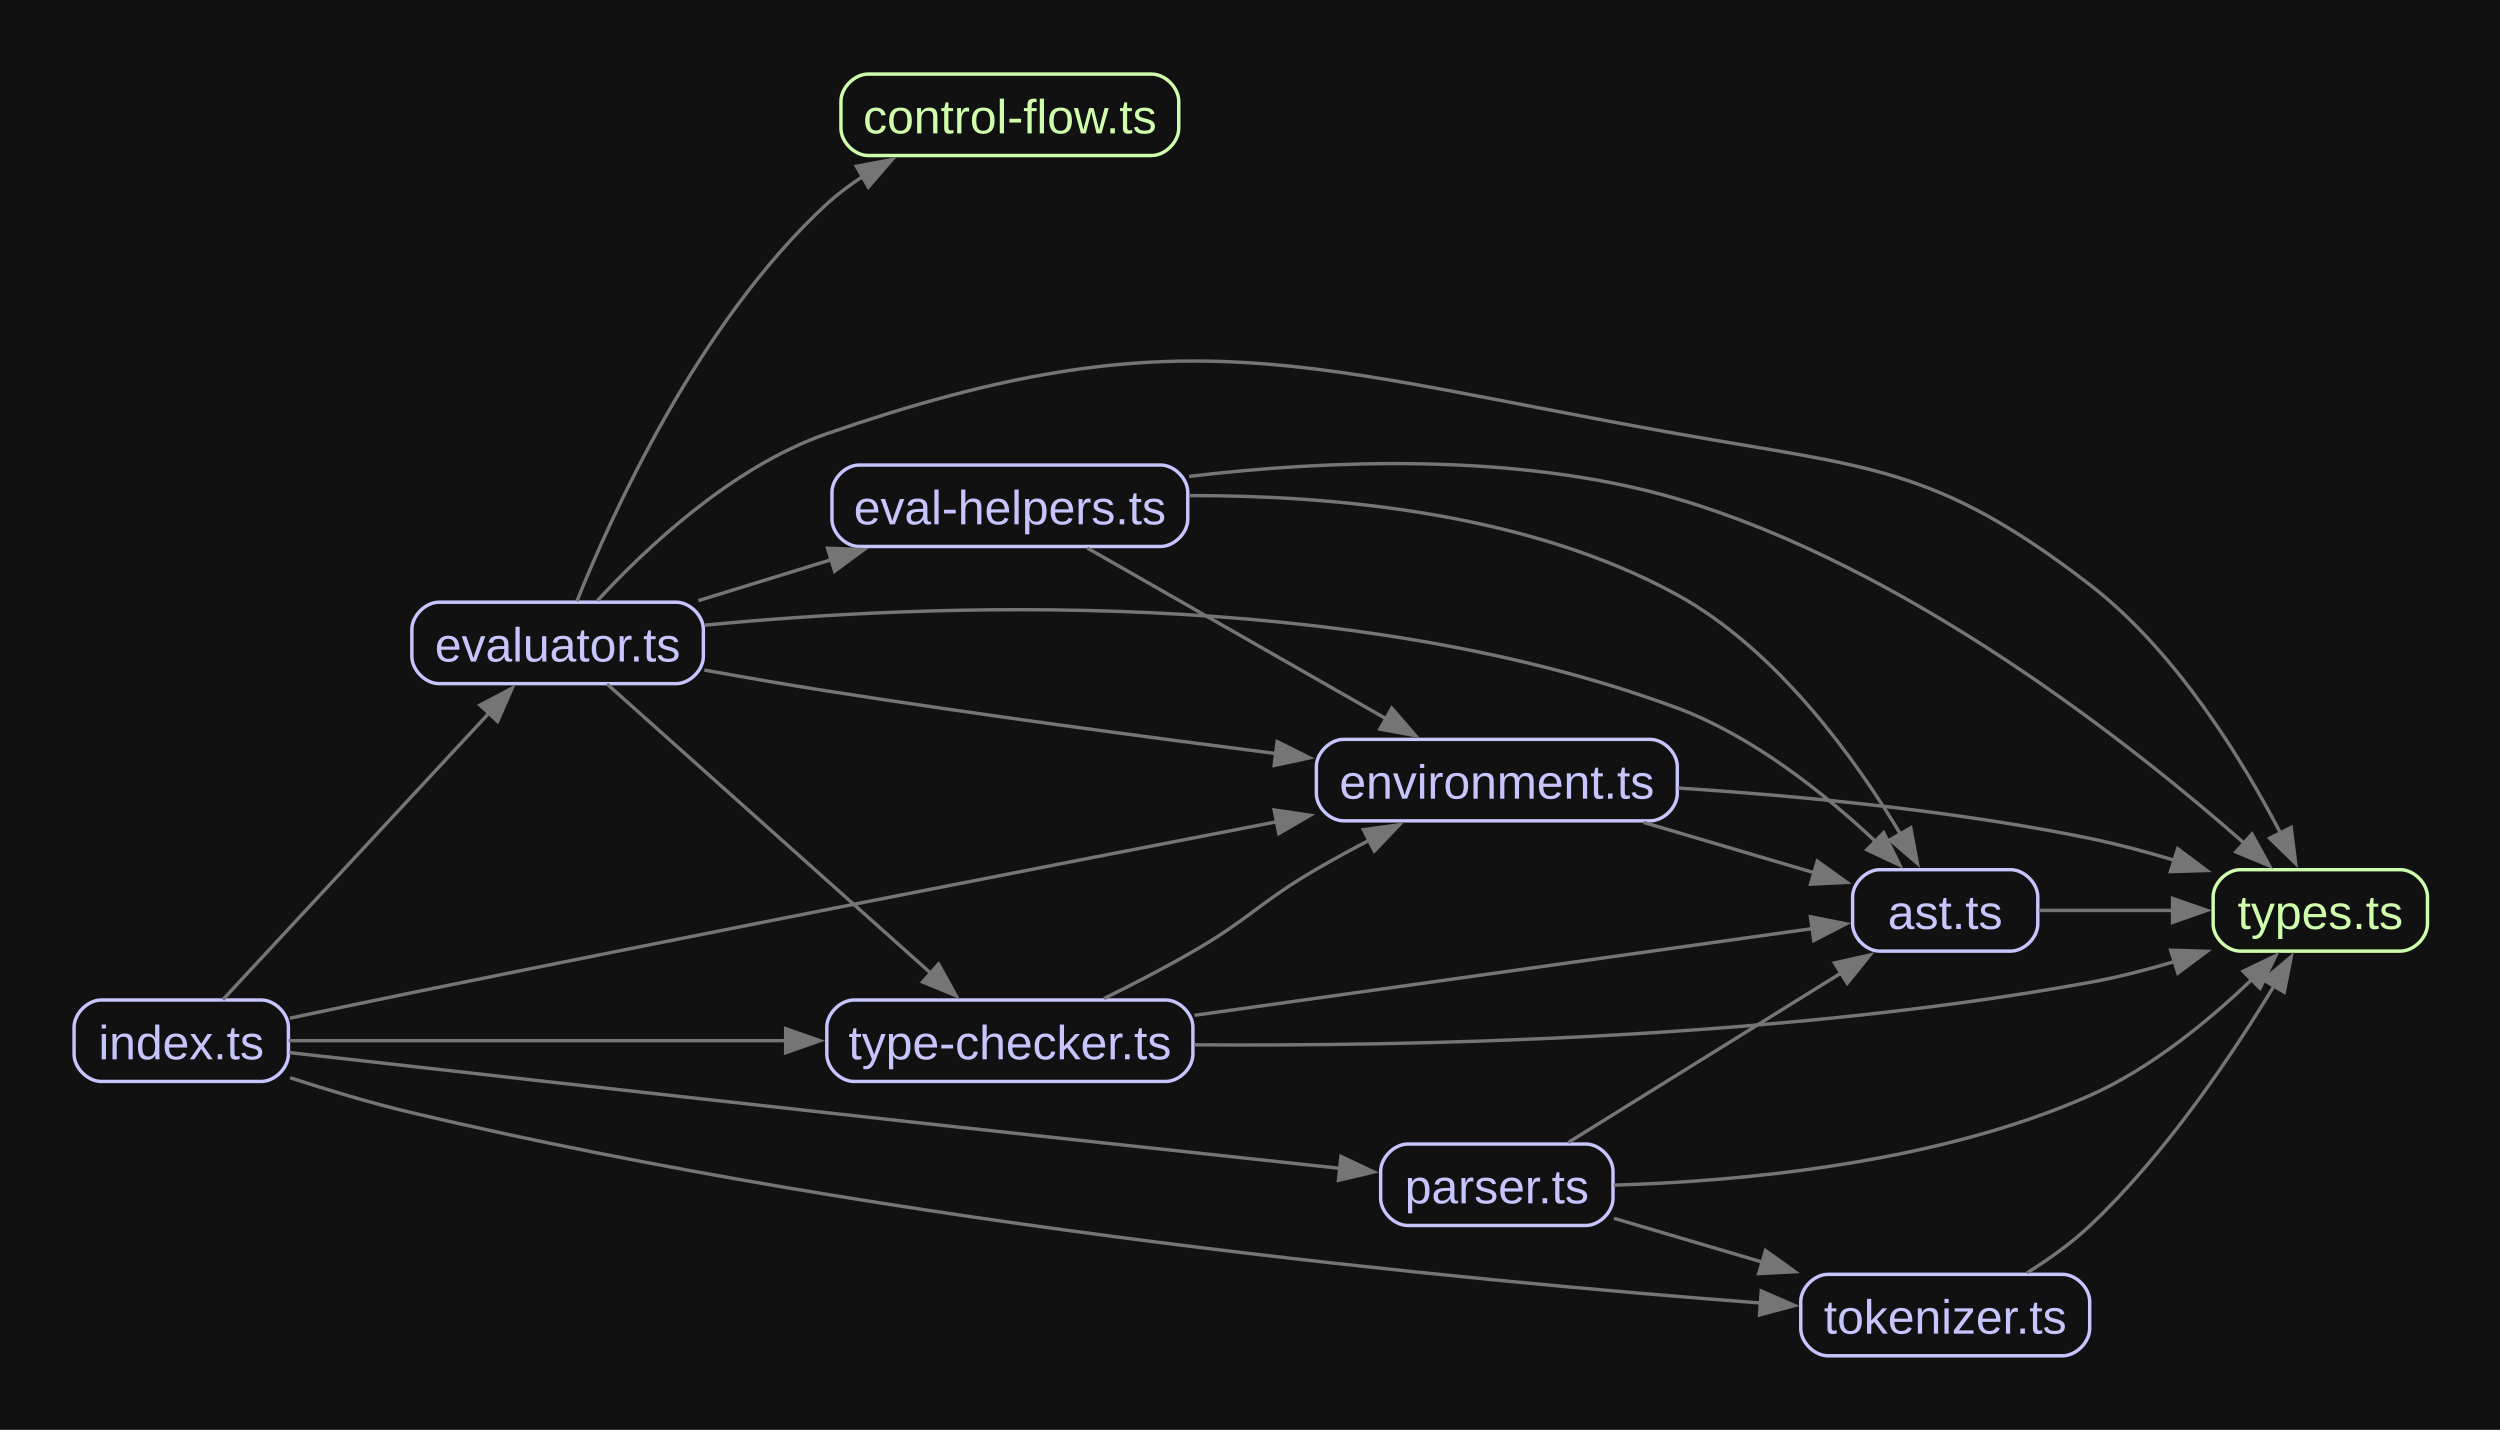
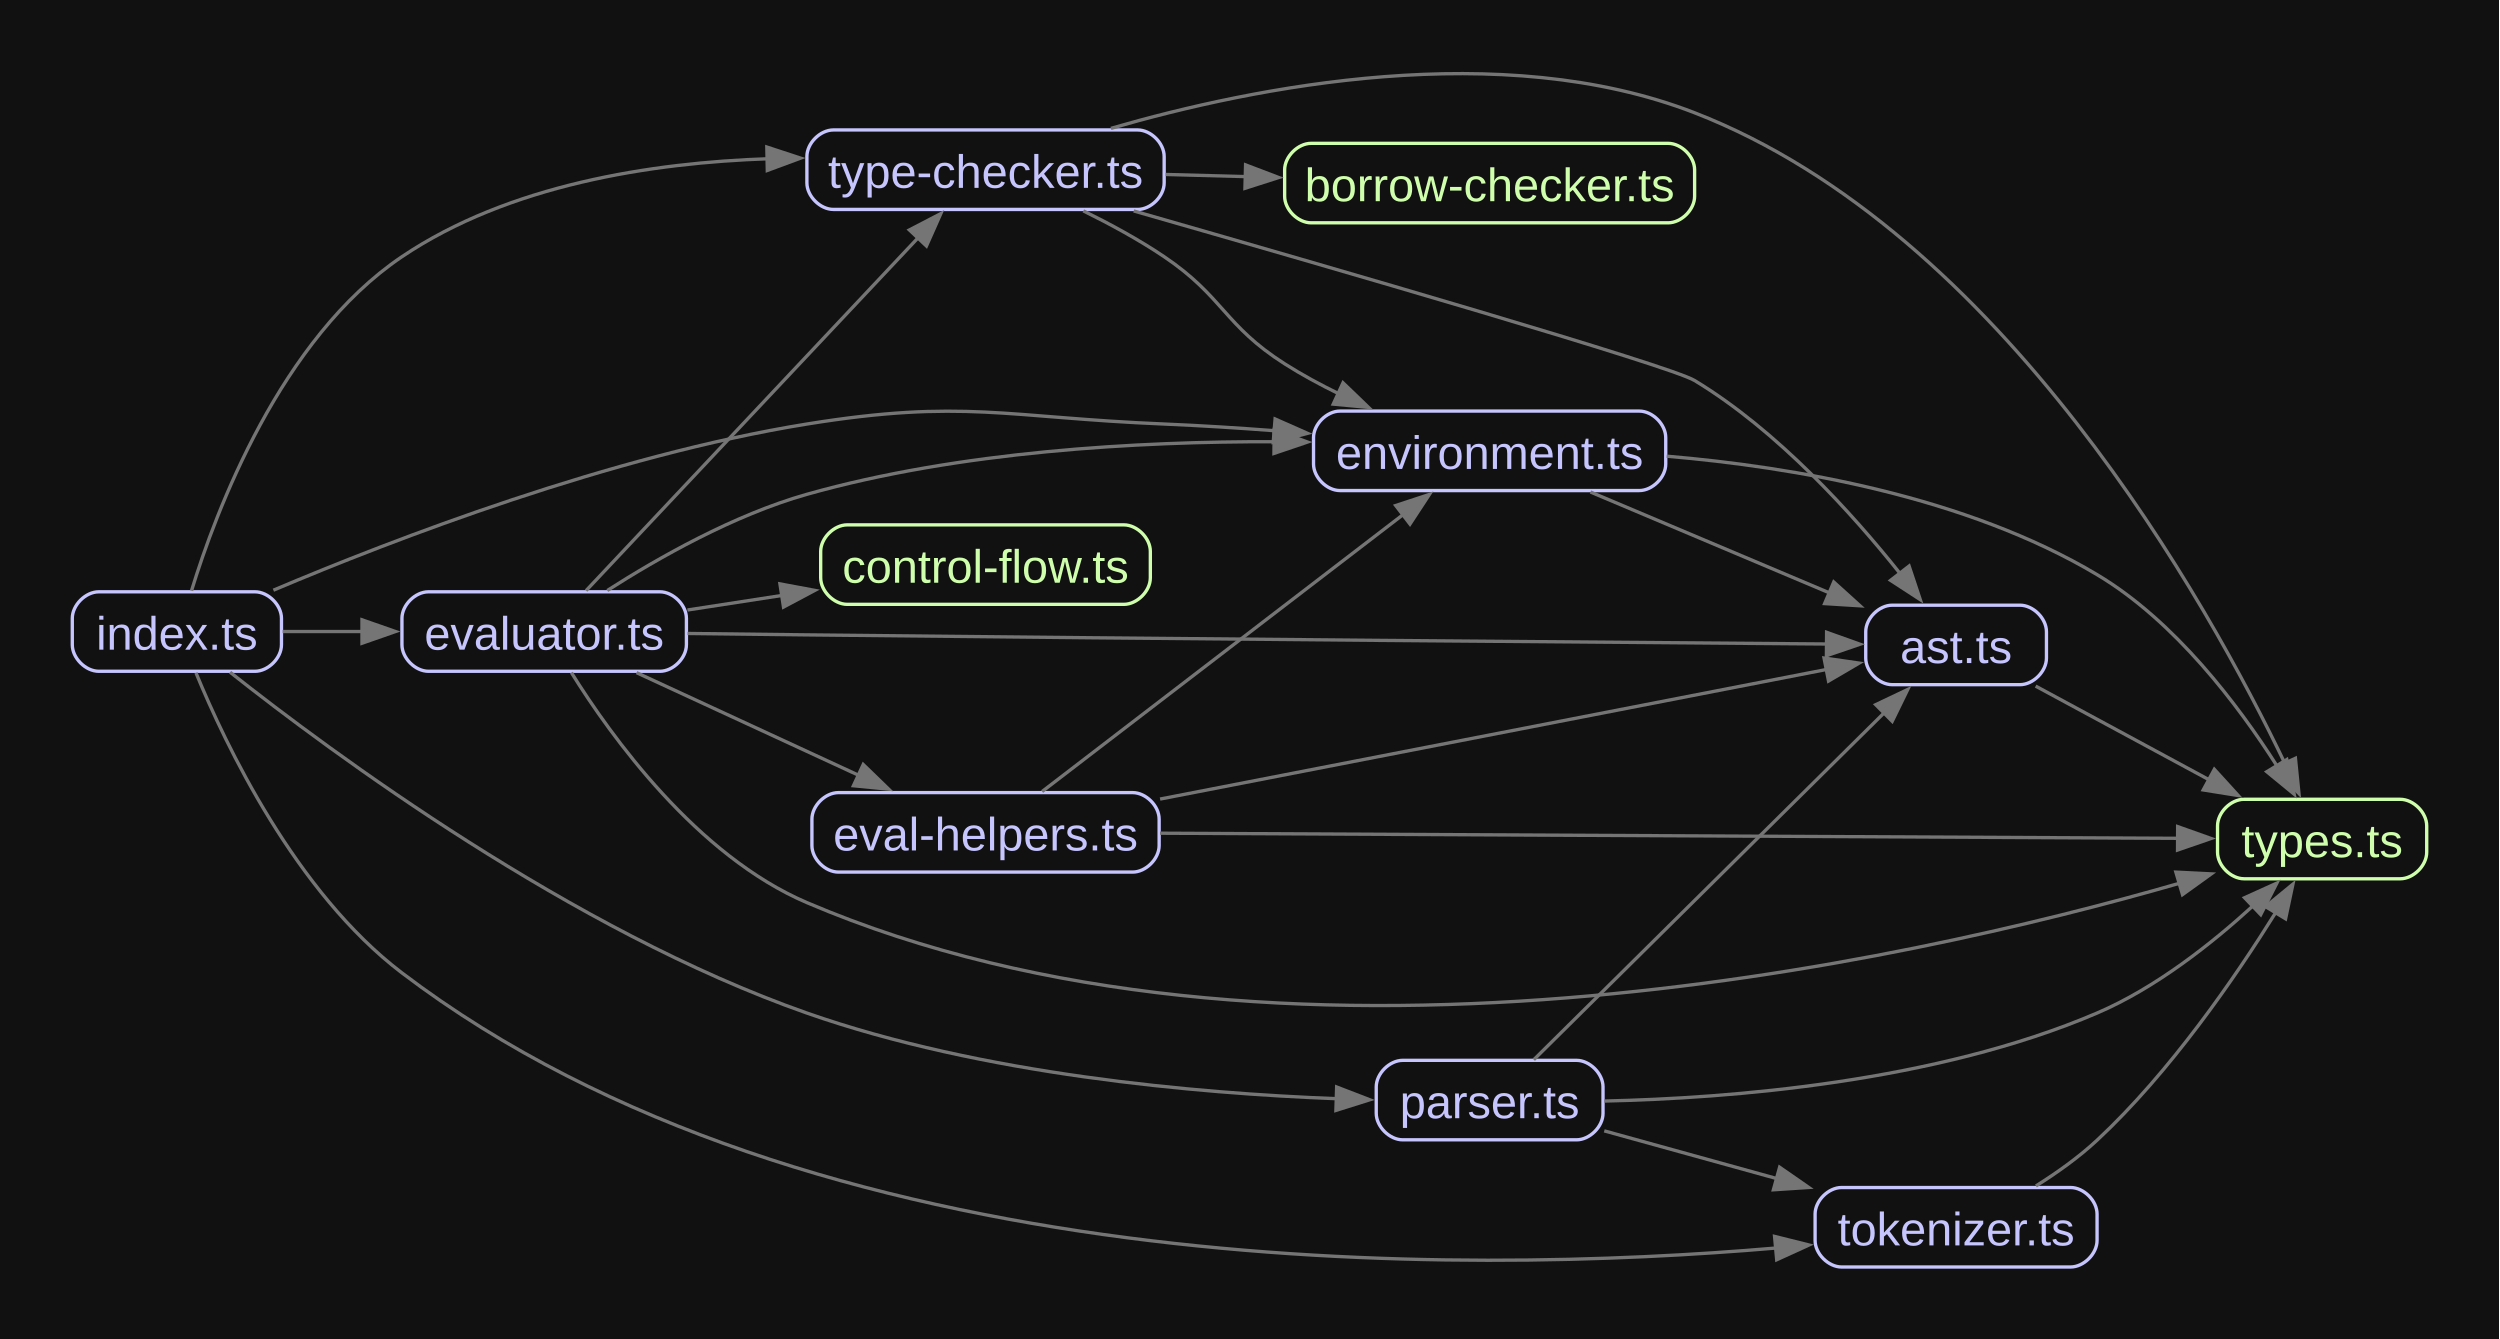
- <svg xmlns="http://www.w3.org/2000/svg" width="729pt" height="417pt" viewBox="0.00 0.00 729.00 417.00">
-   <g id="graph0" class="graph" transform="scale(1 1) rotate(0) translate(21.6 395.35)">
-     <polygon fill="#111111" stroke="none" points="-21.6,21.6 -21.6,-395.35 707.85,-395.35 707.85,21.6 -21.6,21.6" />
+ <svg xmlns="http://www.w3.org/2000/svg" width="747pt" height="400pt" viewBox="0.00 0.00 747.00 400.00">
+   <g id="graph0" class="graph" transform="scale(1 1) rotate(0) translate(21.6 378.58)">
+     <polygon fill="#111111" stroke="none" points="-21.6,21.6 -21.6,-378.58 725.1,-378.58 725.1,21.6 -21.6,21.6" />
    <g id="node1" class="node">
-       <path fill="none" stroke="#c6c5fe" d="M564.71,-141.75C564.71,-141.75 526.54,-141.75 526.54,-141.75 522.58,-141.75 518.62,-137.79 518.62,-133.83 518.62,-133.83 518.62,-125.92 518.62,-125.92 518.62,-121.96 522.58,-118 526.54,-118 526.54,-118 564.71,-118 564.71,-118 568.67,-118 572.62,-121.96 572.62,-125.92 572.62,-125.92 572.62,-133.83 572.62,-133.83 572.62,-137.79 568.67,-141.75 564.71,-141.75" />
-       <text xml:space="preserve" text-anchor="middle" x="545.62" y="-124.45" font-family="Arial" font-size="14.00" fill="#c6c5fe">ast.ts</text>
+       <path fill="none" stroke="#c6c5fe" d="M581.96,-197.75C581.96,-197.75 543.79,-197.75 543.79,-197.75 539.83,-197.75 535.88,-193.79 535.88,-189.83 535.88,-189.83 535.88,-181.92 535.88,-181.92 535.88,-177.96 539.83,-174 543.79,-174 543.79,-174 581.96,-174 581.96,-174 585.92,-174 589.88,-177.96 589.88,-181.92 589.88,-181.92 589.88,-189.83 589.88,-189.83 589.88,-193.79 585.92,-197.75 581.96,-197.75" />
+       <text xml:space="preserve" text-anchor="middle" x="562.88" y="-180.45" font-family="Arial" font-size="14.00" fill="#c6c5fe">ast.ts</text>
    </g>
    <g id="node2" class="node">
-       <path fill="none" stroke="#cfffac" d="M678.33,-141.75C678.33,-141.75 631.67,-141.75 631.67,-141.75 627.71,-141.75 623.75,-137.79 623.75,-133.83 623.75,-133.83 623.75,-125.92 623.75,-125.92 623.75,-121.96 627.71,-118 631.67,-118 631.67,-118 678.33,-118 678.33,-118 682.29,-118 686.25,-121.96 686.25,-125.92 686.25,-125.92 686.25,-133.83 686.25,-133.83 686.25,-137.79 682.29,-141.75 678.33,-141.75" />
-       <text xml:space="preserve" text-anchor="middle" x="655" y="-124.45" font-family="Arial" font-size="14.00" fill="#cfffac">types.ts</text>
+       <path fill="none" stroke="#cfffac" d="M695.58,-139.75C695.58,-139.75 648.92,-139.75 648.92,-139.75 644.96,-139.75 641,-135.79 641,-131.83 641,-131.83 641,-123.92 641,-123.92 641,-119.96 644.96,-116 648.92,-116 648.92,-116 695.58,-116 695.58,-116 699.54,-116 703.5,-119.96 703.5,-123.92 703.5,-123.92 703.5,-131.83 703.5,-131.83 703.5,-135.79 699.54,-139.75 695.58,-139.75" />
+       <text xml:space="preserve" text-anchor="middle" x="672.25" y="-122.45" font-family="Arial" font-size="14.00" fill="#cfffac">types.ts</text>
    </g>
    <g id="edge1" class="edge">
-       <path fill="none" stroke="#757575" d="M572.89,-129.88C584.7,-129.88 598.94,-129.88 612.16,-129.88" />
-       <polygon fill="#757575" stroke="#757575" points="611.92,-133.38 621.92,-129.88 611.92,-126.38 611.92,-133.38" />
+       <path fill="none" stroke="#757575" d="M586.65,-173.57C601.74,-165.42 621.77,-154.6 638.55,-145.54" />
+       <polygon fill="#757575" stroke="#757575" points="640.04,-148.71 647.18,-140.88 636.72,-142.55 640.04,-148.71" />
    </g>
    <g id="node3" class="node">
-       <path fill="none" stroke="#cfffac" d="M314.21,-373.75C314.21,-373.75 231.54,-373.75 231.54,-373.75 227.58,-373.75 223.62,-369.79 223.62,-365.83 223.62,-365.83 223.62,-357.92 223.62,-357.92 223.62,-353.96 227.58,-350 231.54,-350 231.54,-350 314.21,-350 314.21,-350 318.17,-350 322.12,-353.96 322.12,-357.92 322.12,-357.92 322.12,-365.83 322.12,-365.83 322.12,-369.79 318.17,-373.75 314.21,-373.75" />
-       <text xml:space="preserve" text-anchor="middle" x="272.88" y="-356.45" font-family="Arial" font-size="14.00" fill="#cfffac">control-flow.ts</text>
+       <path fill="none" stroke="#cfffac" d="M476.83,-335.75C476.83,-335.75 370.17,-335.75 370.17,-335.75 366.21,-335.75 362.25,-331.79 362.25,-327.83 362.25,-327.83 362.25,-319.92 362.25,-319.92 362.25,-315.96 366.21,-312 370.17,-312 370.17,-312 476.83,-312 476.83,-312 480.79,-312 484.75,-315.96 484.75,-319.92 484.75,-319.92 484.75,-327.83 484.75,-327.83 484.75,-331.79 480.79,-335.75 476.83,-335.75" />
+       <text xml:space="preserve" text-anchor="middle" x="423.5" y="-318.45" font-family="Arial" font-size="14.00" fill="#cfffac">borrow-checker.ts</text>
    </g>
    <g id="node4" class="node">
-       <path fill="none" stroke="#c6c5fe" d="M459.58,-179.75C459.58,-179.75 370.17,-179.75 370.17,-179.75 366.21,-179.75 362.25,-175.79 362.25,-171.83 362.25,-171.83 362.25,-163.92 362.25,-163.92 362.25,-159.96 366.21,-156 370.17,-156 370.17,-156 459.58,-156 459.58,-156 463.54,-156 467.5,-159.96 467.5,-163.92 467.5,-163.92 467.5,-171.83 467.5,-171.83 467.5,-175.79 463.54,-179.75 459.58,-179.75" />
-       <text xml:space="preserve" text-anchor="middle" x="414.88" y="-162.45" font-family="Arial" font-size="14.00" fill="#c6c5fe">environment.ts</text>
+       <path fill="none" stroke="#cfffac" d="M314.21,-221.75C314.21,-221.75 231.54,-221.75 231.54,-221.75 227.58,-221.75 223.62,-217.79 223.62,-213.83 223.62,-213.83 223.62,-205.92 223.62,-205.92 223.62,-201.96 227.58,-198 231.54,-198 231.54,-198 314.21,-198 314.21,-198 318.17,-198 322.12,-201.96 322.12,-205.92 322.12,-205.92 322.12,-213.83 322.12,-213.83 322.12,-217.79 318.17,-221.75 314.21,-221.75" />
+       <text xml:space="preserve" text-anchor="middle" x="272.88" y="-204.45" font-family="Arial" font-size="14.00" fill="#cfffac">control-flow.ts</text>
+     </g>
+     <g id="node5" class="node">
+       <path fill="none" stroke="#c6c5fe" d="M468.21,-255.75C468.21,-255.75 378.79,-255.75 378.79,-255.75 374.83,-255.75 370.88,-251.79 370.88,-247.83 370.88,-247.83 370.88,-239.92 370.88,-239.92 370.88,-235.96 374.83,-232 378.79,-232 378.79,-232 468.21,-232 468.21,-232 472.17,-232 476.12,-235.96 476.12,-239.92 476.12,-239.92 476.12,-247.83 476.12,-247.83 476.12,-251.79 472.17,-255.75 468.21,-255.75" />
+       <text xml:space="preserve" text-anchor="middle" x="423.5" y="-238.45" font-family="Arial" font-size="14.00" fill="#c6c5fe">environment.ts</text>
    </g>
    <g id="edge2" class="edge">
-       <path fill="none" stroke="#757575" d="M457.68,-155.54C473.75,-150.79 491.97,-145.42 507.56,-140.81" />
-       <polygon fill="#757575" stroke="#757575" points="508.33,-144.24 516.93,-138.05 506.35,-137.52 508.33,-144.24" />
+       <path fill="none" stroke="#757575" d="M453.63,-231.57C474.48,-222.77 502.7,-210.86 525.1,-201.4" />
+       <polygon fill="#757575" stroke="#757575" points="526.32,-204.68 534.18,-197.57 523.6,-198.23 526.32,-204.68" />
    </g>
    <g id="edge3" class="edge">
-       <path fill="none" stroke="#757575" d="M467.82,-165.56C502.13,-163.34 547.95,-159.06 587.75,-150.88 595.88,-149.2 604.41,-146.92 612.56,-144.46" />
-       <polygon fill="#757575" stroke="#757575" points="613.42,-147.86 621.9,-141.51 611.31,-141.19 613.42,-147.86" />
+       <path fill="none" stroke="#757575" d="M476.39,-242.27C514.35,-239.04 565.85,-230.22 605,-206.88 628.26,-193.01 647.17,-167.94 658.74,-149.75" />
+       <polygon fill="#757575" stroke="#757575" points="661.7,-151.63 663.9,-141.27 655.72,-147.99 661.7,-151.63" />
    </g>
-     <g id="node5" class="node">
-       <path fill="none" stroke="#c6c5fe" d="M316.83,-259.75C316.83,-259.75 228.92,-259.75 228.92,-259.75 224.96,-259.75 221,-255.79 221,-251.83 221,-251.83 221,-243.92 221,-243.92 221,-239.96 224.96,-236 228.92,-236 228.92,-236 316.83,-236 316.83,-236 320.79,-236 324.75,-239.96 324.75,-243.92 324.75,-243.92 324.75,-251.83 324.75,-251.83 324.75,-255.79 320.79,-259.75 316.83,-259.75" />
-       <text xml:space="preserve" text-anchor="middle" x="272.88" y="-242.45" font-family="Arial" font-size="14.00" fill="#c6c5fe">eval-helpers.ts</text>
+     <g id="node6" class="node">
+       <path fill="none" stroke="#c6c5fe" d="M316.83,-141.75C316.83,-141.75 228.92,-141.75 228.92,-141.75 224.96,-141.75 221,-137.79 221,-133.83 221,-133.83 221,-125.92 221,-125.92 221,-121.96 224.96,-118 228.92,-118 228.92,-118 316.83,-118 316.83,-118 320.79,-118 324.75,-121.96 324.75,-125.92 324.75,-125.92 324.75,-133.83 324.75,-133.83 324.75,-137.79 320.79,-141.75 316.83,-141.75" />
+       <text xml:space="preserve" text-anchor="middle" x="272.88" y="-124.45" font-family="Arial" font-size="14.00" fill="#c6c5fe">eval-helpers.ts</text>
    </g>
    <g id="edge4" class="edge">
-       <path fill="none" stroke="#757575" d="M325.12,-250.83C366.07,-250.96 423.68,-246 467.5,-221.88 496.84,-205.72 519.74,-173.59 532.72,-151.91" />
-       <polygon fill="#757575" stroke="#757575" points="535.58,-153.95 537.52,-143.54 529.51,-150.47 535.58,-153.95" />
+       <path fill="none" stroke="#757575" d="M325.03,-139.82C382.17,-150.93 473.29,-168.65 524.25,-178.56" />
+       <polygon fill="#757575" stroke="#757575" points="523.42,-181.96 533.9,-180.44 524.76,-175.09 523.42,-181.96" />
    </g>
    <g id="edge6" class="edge">
-       <path fill="none" stroke="#757575" d="M325.14,-256.43C364.83,-261.15 420.73,-263.62 467.5,-249.88 534.69,-230.13 600.56,-177.86 633.06,-149.25" />
-       <polygon fill="#757575" stroke="#757575" points="635.07,-152.15 640.19,-142.87 630.4,-146.93 635.07,-152.15" />
+       <path fill="none" stroke="#757575" d="M325.01,-129.62C404.5,-129.22 556.18,-128.45 629.5,-128.09" />
+       <polygon fill="#757575" stroke="#757575" points="629.08,-131.59 639.06,-128.04 629.05,-124.59 629.08,-131.59" />
    </g>
    <g id="edge5" class="edge">
-       <path fill="none" stroke="#757575" d="M295.44,-235.55C318.74,-222.24 356.06,-200.91 382.58,-185.76" />
-       <polygon fill="#757575" stroke="#757575" points="384.25,-188.83 391.2,-180.83 380.78,-182.76 384.25,-188.83" />
+       <path fill="none" stroke="#757575" d="M289.78,-142.07C315.7,-161.96 367.25,-201.49 397.91,-225.02" />
+       <polygon fill="#757575" stroke="#757575" points="395.44,-227.53 405.51,-230.84 399.7,-221.98 395.44,-227.53" />
    </g>
-     <g id="node6" class="node">
-       <path fill="none" stroke="#c6c5fe" d="M175.58,-219.75C175.58,-219.75 106.42,-219.75 106.42,-219.75 102.46,-219.75 98.5,-215.79 98.5,-211.83 98.5,-211.83 98.5,-203.92 98.5,-203.92 98.5,-199.96 102.46,-196 106.42,-196 106.42,-196 175.58,-196 175.58,-196 179.54,-196 183.5,-199.96 183.5,-203.92 183.5,-203.92 183.5,-211.83 183.5,-211.83 183.5,-215.79 179.54,-219.75 175.58,-219.75" />
-       <text xml:space="preserve" text-anchor="middle" x="141" y="-202.45" font-family="Arial" font-size="14.00" fill="#c6c5fe">evaluator.ts</text>
+     <g id="node7" class="node">
+       <path fill="none" stroke="#c6c5fe" d="M175.58,-201.75C175.58,-201.75 106.42,-201.75 106.42,-201.75 102.46,-201.75 98.5,-197.79 98.5,-193.83 98.5,-193.83 98.5,-185.92 98.5,-185.92 98.5,-181.96 102.46,-178 106.42,-178 106.42,-178 175.58,-178 175.58,-178 179.54,-178 183.5,-181.96 183.5,-185.92 183.5,-185.92 183.5,-193.83 183.5,-193.83 183.5,-197.79 179.54,-201.75 175.58,-201.75" />
+       <text xml:space="preserve" text-anchor="middle" x="141" y="-184.45" font-family="Arial" font-size="14.00" fill="#c6c5fe">evaluator.ts</text>
    </g>
    <g id="edge7" class="edge">
-       <path fill="none" stroke="#757575" d="M183.92,-213.05C247.49,-219.23 371.06,-224.7 467.5,-188.88 489.75,-180.61 510.85,-163.59 525.34,-149.95" />
-       <polygon fill="#757575" stroke="#757575" points="527.68,-152.55 532.38,-143.06 522.78,-147.55 527.68,-152.55" />
+       <path fill="none" stroke="#757575" d="M183.83,-189.3C195.39,-189.15 207.93,-189 219.5,-188.88 330.34,-187.67 461.37,-186.63 524.37,-186.15" />
+       <polygon fill="#757575" stroke="#757575" points="524.19,-189.65 534.16,-186.08 524.13,-182.65 524.19,-189.65" />
    </g>
    <g id="edge12" class="edge">
-       <path fill="none" stroke="#757575" d="M152.57,-220.15C166.25,-235.01 191.67,-259.24 219.5,-268.88 323.65,-304.95 358.97,-288.11 467.5,-268.88 523.54,-258.94 542.66,-259.6 587.75,-224.88 612.98,-205.44 632.35,-173.69 643.46,-152.3" />
-       <polygon fill="#757575" stroke="#757575" points="646.5,-154.05 647.82,-143.54 640.23,-150.93 646.5,-154.05" />
+       <path fill="none" stroke="#757575" d="M149.13,-177.6C160.94,-158.63 186.57,-122.94 219.5,-108.88 359.8,-48.94 547.46,-90.96 629.69,-114.68" />
+       <polygon fill="#757575" stroke="#757575" points="628.55,-117.99 639.13,-117.46 630.53,-111.27 628.55,-117.99" />
    </g>
    <g id="edge8" class="edge">
-       <path fill="none" stroke="#757575" d="M146.6,-219.99C156.5,-244.69 182.02,-301.41 219.5,-335.88 222.73,-338.84 226.36,-341.55 230.16,-344" />
-       <polygon fill="#757575" stroke="#757575" points="228.12,-346.86 238.54,-348.81 231.61,-340.79 228.12,-346.86" />
+       <path fill="none" stroke="#757575" d="M183.81,-196.31C192.87,-197.71 202.62,-199.21 212.22,-200.69" />
+       <polygon fill="#757575" stroke="#757575" points="211.45,-204.11 221.87,-202.17 212.51,-197.19 211.45,-204.11" />
    </g>
    <g id="edge9" class="edge">
-       <path fill="none" stroke="#757575" d="M183.77,-199.97C195.33,-197.88 207.88,-195.7 219.5,-193.88 263.09,-187.03 312.36,-180.45 350.38,-175.62" />
-       <polygon fill="#757575" stroke="#757575" points="350.82,-179.1 360.3,-174.37 349.95,-172.15 350.82,-179.1" />
+       <path fill="none" stroke="#757575" d="M159.86,-202.14C175,-211.83 197.67,-224.71 219.5,-230.88 265.07,-243.75 318.59,-246.7 359.23,-246.6" />
+       <polygon fill="#757575" stroke="#757575" points="359.13,-250.1 369.09,-246.5 359.06,-243.1 359.13,-250.1" />
    </g>
    <g id="edge10" class="edge">
-       <path fill="none" stroke="#757575" d="M182.03,-220.2C194.37,-224 208.13,-228.24 221.1,-232.24" />
-       <polygon fill="#757575" stroke="#757575" points="219.72,-235.48 230.31,-235.07 221.78,-228.79 219.72,-235.48" />
+       <path fill="none" stroke="#757575" d="M168.6,-177.59C187.77,-168.73 213.89,-156.66 235.06,-146.88" />
+       <polygon fill="#757575" stroke="#757575" points="236.33,-150.15 243.94,-142.78 233.4,-143.8 236.33,-150.15" />
    </g>
-     <g id="node7" class="node">
-       <path fill="none" stroke="#c6c5fe" d="M318.33,-103.75C318.33,-103.75 227.42,-103.75 227.42,-103.75 223.46,-103.75 219.5,-99.79 219.5,-95.83 219.5,-95.83 219.5,-87.92 219.5,-87.92 219.5,-83.96 223.46,-80 227.42,-80 227.42,-80 318.33,-80 318.33,-80 322.29,-80 326.25,-83.96 326.25,-87.92 326.25,-87.92 326.25,-95.83 326.25,-95.83 326.25,-99.79 322.29,-103.75 318.33,-103.75" />
-       <text xml:space="preserve" text-anchor="middle" x="272.88" y="-86.45" font-family="Arial" font-size="14.00" fill="#c6c5fe">type-checker.ts</text>
+     <g id="node8" class="node">
+       <path fill="none" stroke="#c6c5fe" d="M318.33,-339.75C318.33,-339.75 227.42,-339.75 227.42,-339.75 223.46,-339.75 219.5,-335.79 219.5,-331.83 219.5,-331.83 219.5,-323.92 219.5,-323.92 219.5,-319.96 223.46,-316 227.42,-316 227.42,-316 318.33,-316 318.33,-316 322.29,-316 326.25,-319.96 326.25,-323.92 326.25,-323.92 326.25,-331.83 326.25,-331.83 326.25,-335.79 322.29,-339.75 318.33,-339.75" />
+       <text xml:space="preserve" text-anchor="middle" x="272.88" y="-322.45" font-family="Arial" font-size="14.00" fill="#c6c5fe">type-checker.ts</text>
    </g>
    <g id="edge11" class="edge">
-       <path fill="none" stroke="#757575" d="M155.41,-195.9C177.77,-175.93 222.88,-135.64 249.92,-111.48" />
-       <polygon fill="#757575" stroke="#757575" points="252.09,-114.24 257.21,-104.97 247.43,-109.02 252.09,-114.24" />
+       <path fill="none" stroke="#757575" d="M153.53,-202.12C175.92,-225.91 225.49,-278.59 252.84,-307.65" />
+       <polygon fill="#757575" stroke="#757575" points="250.12,-309.87 259.52,-314.75 255.22,-305.07 250.12,-309.87" />
    </g>
    <g id="edge22" class="edge">
-       <path fill="none" stroke="#757575" d="M326.72,-99.29C379.78,-106.74 460.19,-118.02 507.06,-124.6" />
-       <polygon fill="#757575" stroke="#757575" points="506.32,-128.03 516.71,-125.96 507.3,-121.1 506.32,-128.03" />
+       <path fill="none" stroke="#757575" d="M317.15,-315.55C376.69,-298.5 477.41,-269.31 484.75,-264.88 509.52,-249.9 531.91,-225.09 546.1,-207.27" />
+       <polygon fill="#757575" stroke="#757575" points="548.84,-209.45 552.18,-199.4 543.3,-205.17 548.84,-209.45" />
+     </g>
+     <g id="edge25" class="edge">
+       <path fill="none" stroke="#757575" d="M310.34,-340.22C353.52,-352.74 426.89,-367.35 484.75,-344.88 576.7,-309.16 638.22,-198.28 661.19,-150.34" />
+       <polygon fill="#757575" stroke="#757575" points="664.27,-152.01 665.33,-141.46 657.93,-149.05 664.27,-152.01" />
+     </g>
+     <g id="edge23" class="edge">
+       <path fill="none" stroke="#757575" d="M326.69,-326.45C334.46,-326.24 342.57,-326.03 350.65,-325.81" />
+       <polygon fill="#757575" stroke="#757575" points="350.58,-329.31 360.48,-325.54 350.39,-322.31 350.58,-329.31" />
    </g>
    <g id="edge24" class="edge">
-       <path fill="none" stroke="#757575" d="M326.55,-90.69C389.29,-90.21 497.02,-92.32 587.75,-108.88 595.91,-110.36 604.47,-112.57 612.62,-115" />
-       <polygon fill="#757575" stroke="#757575" points="611.37,-118.27 621.96,-117.94 613.47,-111.6 611.37,-118.27" />
+       <path fill="none" stroke="#757575" d="M302.1,-315.57C310.15,-311.61 318.76,-306.93 326.25,-301.88 343.99,-289.9 344.19,-281.37 362.25,-269.88 367.36,-266.62 372.94,-263.6 378.58,-260.86" />
+       <polygon fill="#757575" stroke="#757575" points="379.69,-264.2 387.32,-256.85 376.77,-257.83 379.69,-264.2" />
    </g>
-     <g id="edge23" class="edge">
-       <path fill="none" stroke="#757575" d="M300.33,-104.19C308.73,-108.32 317.99,-113.1 326.25,-117.88 342.9,-127.5 345.63,-132.2 362.25,-141.88 367.22,-144.77 372.55,-147.67 377.83,-150.43" />
-       <polygon fill="#757575" stroke="#757575" points="375.97,-153.41 386.46,-154.83 379.15,-147.17 375.97,-153.41" />
-     </g>
-     <g id="node8" class="node">
-       <path fill="none" stroke="#c6c5fe" d="M54.58,-103.75C54.58,-103.75 7.92,-103.75 7.92,-103.75 3.96,-103.75 0,-99.79 0,-95.83 0,-95.83 0,-87.92 0,-87.92 0,-83.96 3.96,-80 7.92,-80 7.92,-80 54.58,-80 54.58,-80 58.54,-80 62.5,-83.96 62.5,-87.92 62.5,-87.92 62.5,-95.83 62.5,-95.83 62.5,-99.79 58.54,-103.75 54.58,-103.75" />
-       <text xml:space="preserve" text-anchor="middle" x="31.25" y="-86.45" font-family="Arial" font-size="14.00" fill="#c6c5fe">index.ts</text>
+     <g id="node9" class="node">
+       <path fill="none" stroke="#c6c5fe" d="M54.58,-201.75C54.58,-201.75 7.92,-201.75 7.92,-201.75 3.96,-201.75 0,-197.79 0,-193.83 0,-193.83 0,-185.92 0,-185.92 0,-181.96 3.96,-178 7.92,-178 7.92,-178 54.58,-178 54.58,-178 58.54,-178 62.5,-181.96 62.5,-185.92 62.5,-185.92 62.5,-193.83 62.5,-193.83 62.5,-197.79 58.54,-201.75 54.58,-201.75" />
+       <text xml:space="preserve" text-anchor="middle" x="31.25" y="-184.45" font-family="Arial" font-size="14.00" fill="#c6c5fe">index.ts</text>
    </g>
    <g id="edge13" class="edge">
-       <path fill="none" stroke="#757575" d="M62.91,-98.45C74.1,-100.82 86.87,-103.5 98.5,-105.88 185.93,-123.7 287.18,-143.45 350.87,-155.76" />
-       <polygon fill="#757575" stroke="#757575" points="349.96,-159.15 360.44,-157.61 351.29,-152.28 349.96,-159.15" />
+       <path fill="none" stroke="#757575" d="M60.09,-202.23C96.06,-217.45 161.01,-242.44 219.5,-251.88 266.34,-259.43 278.85,-253.84 326.25,-251.88 336.94,-251.43 348.29,-250.71 359.29,-249.88" />
+       <polygon fill="#757575" stroke="#757575" points="359.4,-253.38 369.09,-249.1 358.84,-246.41 359.4,-253.38" />
    </g>
    <g id="edge14" class="edge">
-       <path fill="none" stroke="#757575" d="M43.38,-103.85C61.76,-123.65 98.7,-163.41 121.2,-187.63" />
-       <polygon fill="#757575" stroke="#757575" points="118.37,-189.74 127.74,-194.68 123.5,-184.97 118.37,-189.74" />
+       <path fill="none" stroke="#757575" d="M62.84,-189.88C70.28,-189.88 78.46,-189.88 86.62,-189.88" />
+       <polygon fill="#757575" stroke="#757575" points="86.56,-193.38 96.56,-189.88 86.56,-186.38 86.56,-193.38" />
    </g>
    <g id="edge17" class="edge">
-       <path fill="none" stroke="#757575" d="M62.6,-91.88C98.9,-91.88 160.65,-91.88 207.7,-91.88" />
-       <polygon fill="#757575" stroke="#757575" points="207.5,-95.38 217.5,-91.88 207.5,-88.38 207.5,-95.38" />
+       <path fill="none" stroke="#757575" d="M35.63,-202.09C42.85,-225.7 62.15,-277.39 98.5,-301.88 130.39,-323.35 173.03,-329.97 208.04,-331.15" />
+       <polygon fill="#757575" stroke="#757575" points="207.53,-334.64 217.6,-331.33 207.67,-327.65 207.53,-334.64" />
    </g>
-     <g id="node9" class="node">
-       <path fill="none" stroke="#c6c5fe" d="M440.83,-61.75C440.83,-61.75 388.92,-61.75 388.92,-61.75 384.96,-61.75 381,-57.79 381,-53.83 381,-53.83 381,-45.92 381,-45.92 381,-41.96 384.96,-38 388.92,-38 388.92,-38 440.83,-38 440.83,-38 444.79,-38 448.75,-41.96 448.75,-45.92 448.75,-45.92 448.75,-53.83 448.75,-53.83 448.75,-57.79 444.79,-61.75 440.83,-61.75" />
-       <text xml:space="preserve" text-anchor="middle" x="414.88" y="-44.45" font-family="Arial" font-size="14.00" fill="#c6c5fe">parser.ts</text>
+     <g id="node10" class="node">
+       <path fill="none" stroke="#c6c5fe" d="M449.46,-61.75C449.46,-61.75 397.54,-61.75 397.54,-61.75 393.58,-61.75 389.62,-57.79 389.62,-53.83 389.62,-53.83 389.62,-45.92 389.62,-45.92 389.62,-41.96 393.58,-38 397.54,-38 397.54,-38 449.46,-38 449.46,-38 453.42,-38 457.38,-41.96 457.38,-45.92 457.38,-45.92 457.38,-53.83 457.38,-53.83 457.38,-57.79 453.42,-61.75 449.46,-61.75" />
+       <text xml:space="preserve" text-anchor="middle" x="423.5" y="-44.45" font-family="Arial" font-size="14.00" fill="#c6c5fe">parser.ts</text>
    </g>
    <g id="edge15" class="edge">
-       <path fill="none" stroke="#757575" d="M62.73,-88.42C99.79,-84.22 164.22,-76.96 219.5,-70.88 270.82,-65.22 329.79,-58.87 369.19,-54.65" />
-       <polygon fill="#757575" stroke="#757575" points="369.43,-58.14 379,-53.6 368.69,-51.18 369.43,-58.14" />
+       <path fill="none" stroke="#757575" d="M47.15,-177.72C77.48,-153.72 149.46,-100.42 219.5,-75.88 271.8,-57.54 335.72,-51.9 377.69,-50.29" />
+       <polygon fill="#757575" stroke="#757575" points="377.79,-53.78 387.67,-49.97 377.57,-46.79 377.79,-53.78" />
    </g>
-     <g id="node10" class="node">
-       <path fill="none" stroke="#c6c5fe" d="M579.83,-23.75C579.83,-23.75 511.42,-23.75 511.42,-23.75 507.46,-23.75 503.5,-19.79 503.5,-15.83 503.5,-15.83 503.5,-7.92 503.5,-7.92 503.5,-3.96 507.46,0 511.42,0 511.42,0 579.83,0 579.83,0 583.79,0 587.75,-3.96 587.75,-7.92 587.75,-7.92 587.75,-15.83 587.75,-15.83 587.75,-19.79 583.79,-23.75 579.83,-23.75" />
-       <text xml:space="preserve" text-anchor="middle" x="545.62" y="-6.45" font-family="Arial" font-size="14.00" fill="#c6c5fe">tokenizer.ts</text>
+     <g id="node11" class="node">
+       <path fill="none" stroke="#c6c5fe" d="M597.08,-23.75C597.08,-23.75 528.67,-23.75 528.67,-23.75 524.71,-23.75 520.75,-19.79 520.75,-15.83 520.75,-15.83 520.75,-7.92 520.75,-7.92 520.75,-3.96 524.71,0 528.67,0 528.67,0 597.08,0 597.08,0 601.04,0 605,-3.96 605,-7.92 605,-7.92 605,-15.83 605,-15.83 605,-19.79 601.04,-23.75 597.08,-23.75" />
+       <text xml:space="preserve" text-anchor="middle" x="562.88" y="-6.45" font-family="Arial" font-size="14.00" fill="#c6c5fe">tokenizer.ts</text>
    </g>
    <g id="edge16" class="edge">
-       <path fill="none" stroke="#757575" d="M62.99,-81.08C74.08,-77.47 86.76,-73.65 98.5,-70.88 238.46,-37.74 407.82,-21.75 491.93,-15.38" />
-       <polygon fill="#757575" stroke="#757575" points="491.99,-18.89 501.71,-14.66 491.48,-11.91 491.99,-18.89" />
+       <path fill="none" stroke="#757575" d="M36.96,-177.53C45.75,-156.11 66.72,-112.01 98.5,-87.88 221.46,5.51 416.11,2.31 509.07,-5.67" />
+       <polygon fill="#757575" stroke="#757575" points="508.64,-9.14 518.92,-6.57 509.28,-2.17 508.64,-9.14" />
    </g>
    <g id="edge18" class="edge">
-       <path fill="none" stroke="#757575" d="M435.71,-62.2C457.04,-75.45 491.16,-96.65 515.52,-111.79" />
-       <polygon fill="#757575" stroke="#757575" points="513.35,-114.56 523.69,-116.87 517.05,-108.62 513.35,-114.56" />
+       <path fill="none" stroke="#757575" d="M436.69,-61.94C460.36,-85.37 512.74,-137.23 541.68,-165.88" />
+       <polygon fill="#757575" stroke="#757575" points="538.87,-168.02 548.44,-172.57 543.79,-163.05 538.87,-168.02" />
    </g>
    <g id="edge20" class="edge">
-       <path fill="none" stroke="#757575" d="M448.98,-49.77C484.69,-50.8 542.5,-55.83 587.75,-75.88 605.65,-83.81 622.7,-97.91 635.02,-109.72" />
-       <polygon fill="#757575" stroke="#757575" points="632.48,-112.12 642.03,-116.71 637.43,-107.17 632.48,-112.12" />
+       <path fill="none" stroke="#757575" d="M457.82,-49.59C495.13,-50.41 556.68,-55.2 605,-75.88 622.52,-83.37 639.38,-96.72 651.7,-108.01" />
+       <polygon fill="#757575" stroke="#757575" points="649.08,-110.34 658.73,-114.71 653.91,-105.28 649.08,-110.34" />
    </g>
    <g id="edge19" class="edge">
-       <path fill="none" stroke="#757575" d="M449.03,-40.09C462.21,-36.2 477.7,-31.63 492.32,-27.31" />
-       <polygon fill="#757575" stroke="#757575" points="493.23,-30.69 501.83,-24.51 491.25,-23.98 493.23,-30.69" />
+       <path fill="none" stroke="#757575" d="M457.75,-40.68C473.34,-36.37 492.28,-31.13 509.7,-26.31" />
+       <polygon fill="#757575" stroke="#757575" points="510.15,-29.81 518.86,-23.77 508.29,-23.07 510.15,-29.81" />
    </g>
    <g id="edge21" class="edge">
-       <path fill="none" stroke="#757575" d="M569.52,-24.19C575.79,-28.12 582.34,-32.78 587.75,-37.88 609.98,-58.8 629.59,-88.15 641.6,-108.03" />
-       <polygon fill="#757575" stroke="#757575" points="638.45,-109.57 646.54,-116.42 644.48,-106.02 638.45,-109.57" />
+       <path fill="none" stroke="#757575" d="M586.74,-24.22C593,-28.15 599.56,-32.81 605,-37.88 626.8,-58.18 646.28,-86.51 658.39,-105.93" />
+       <polygon fill="#757575" stroke="#757575" points="655.35,-107.67 663.53,-114.4 661.33,-104.04 655.35,-107.67" />
    </g>
  </g>
</svg>
